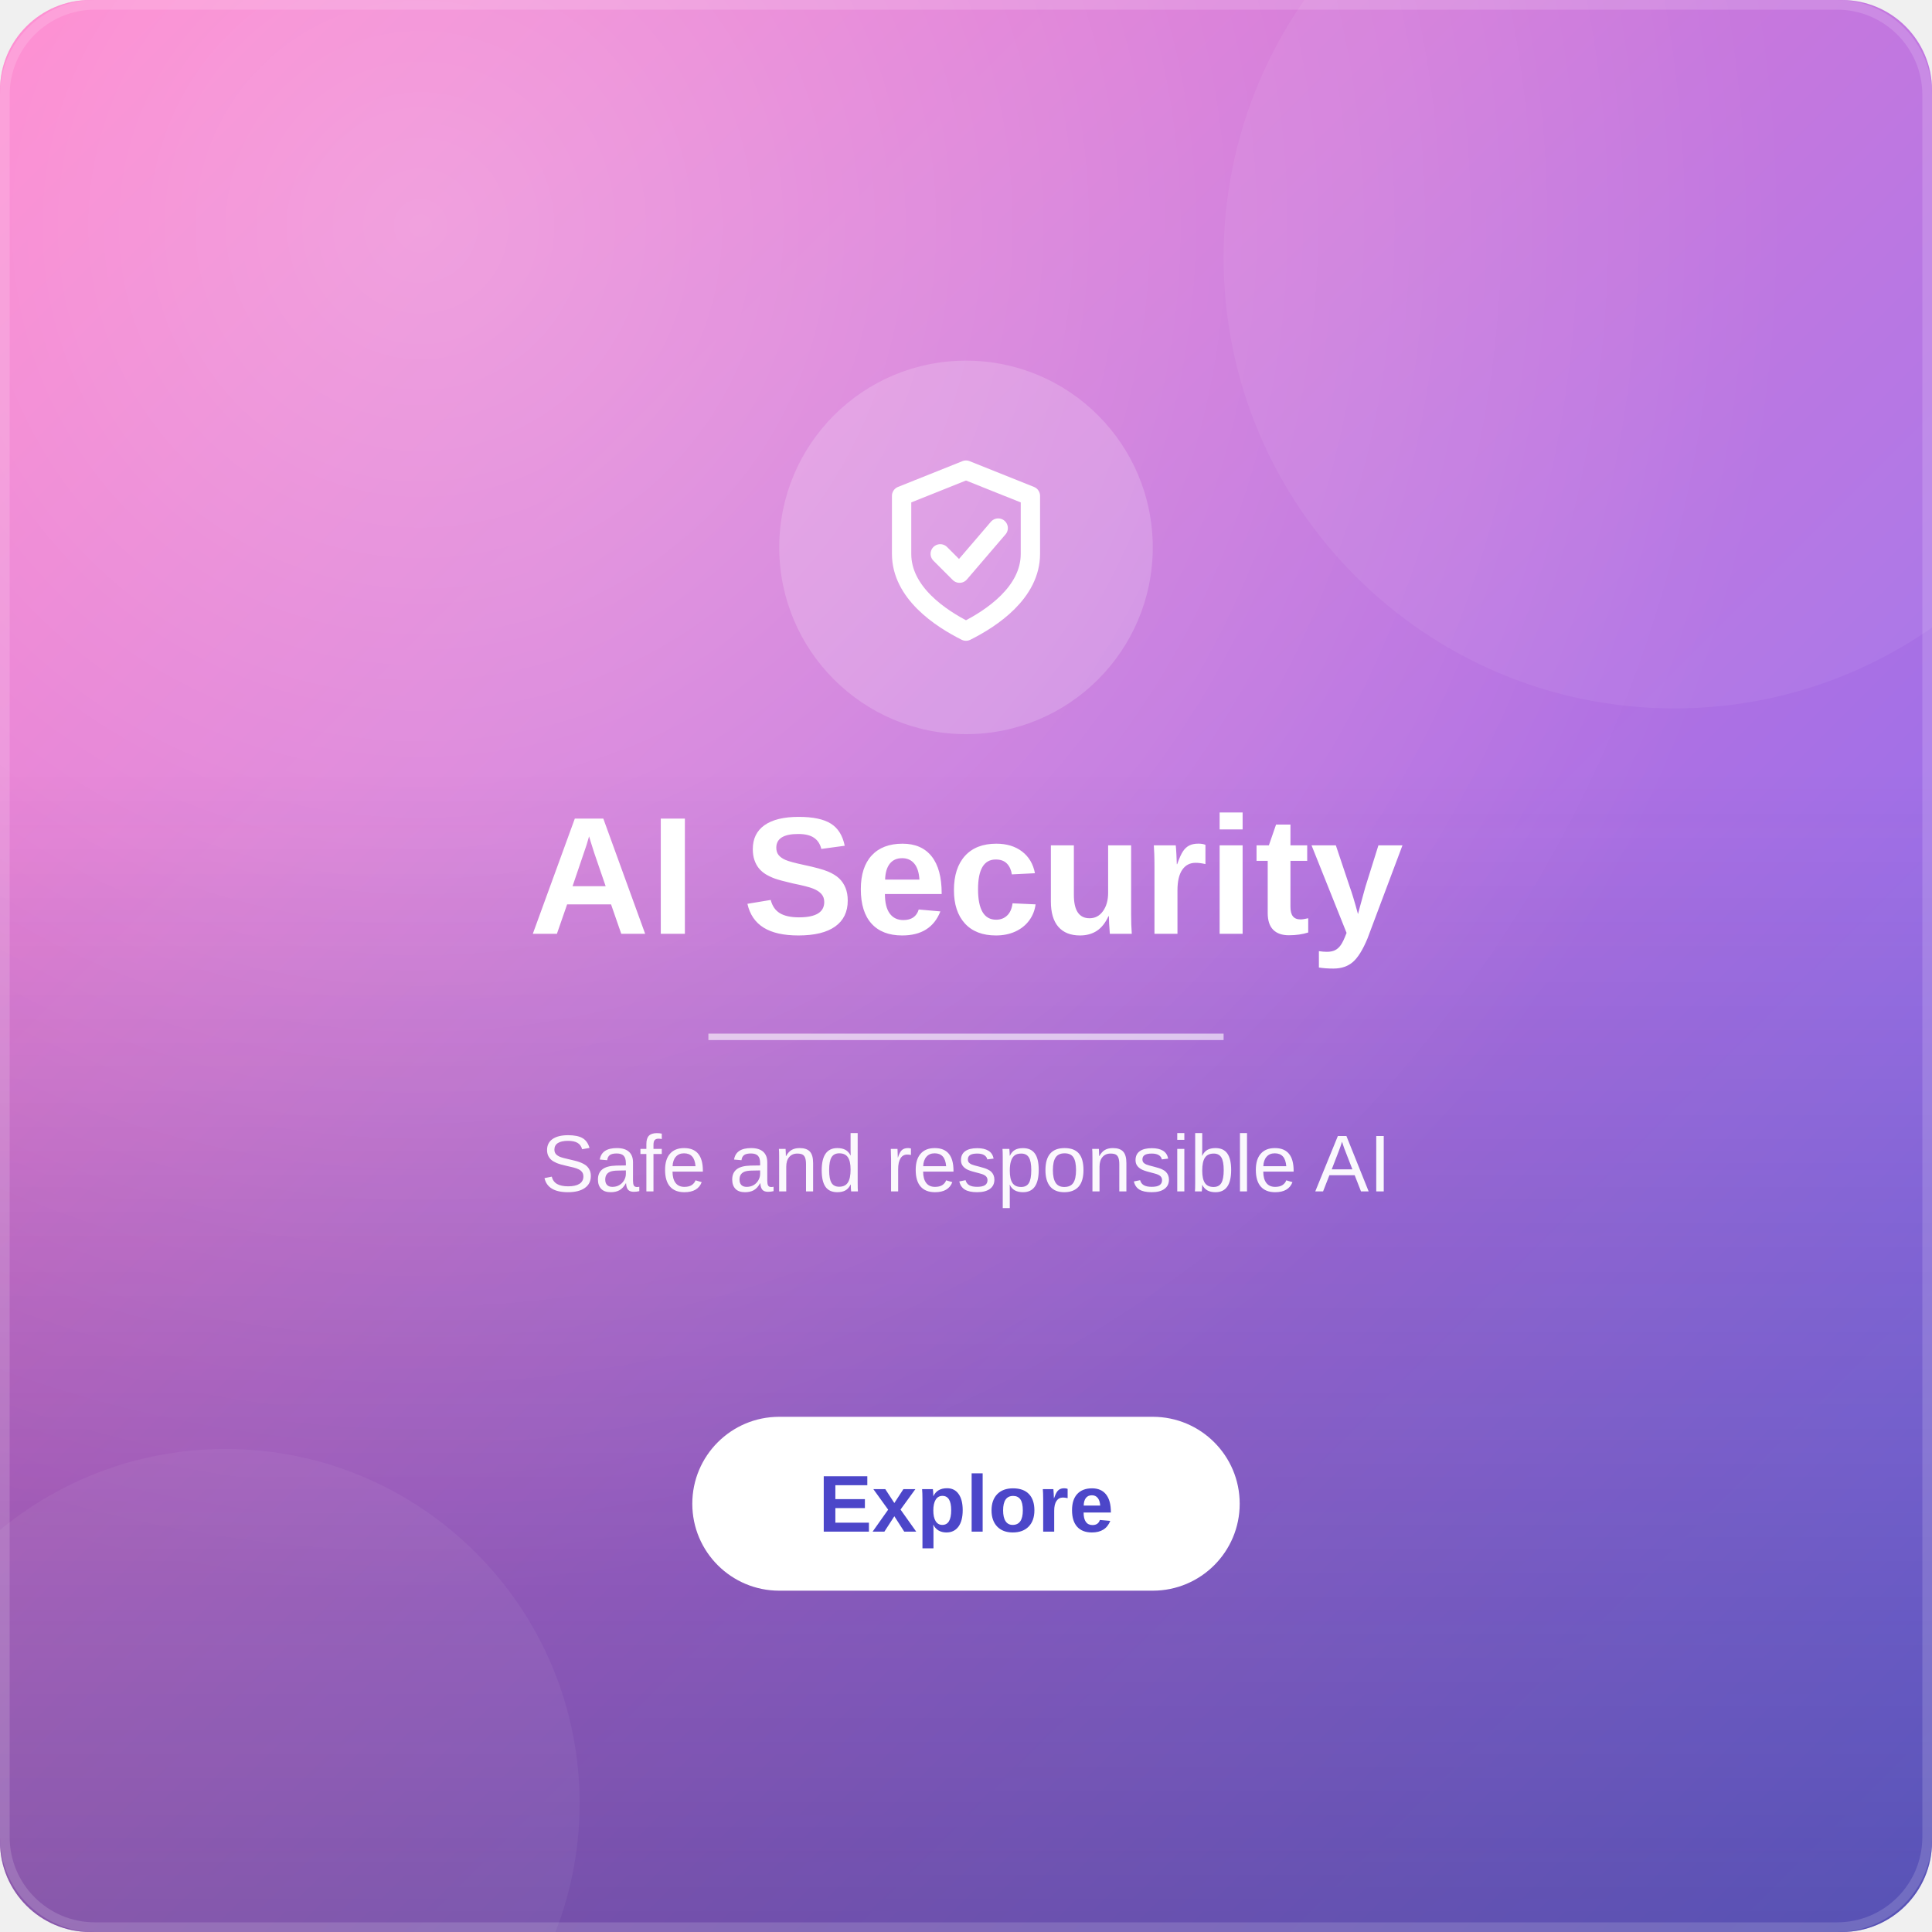
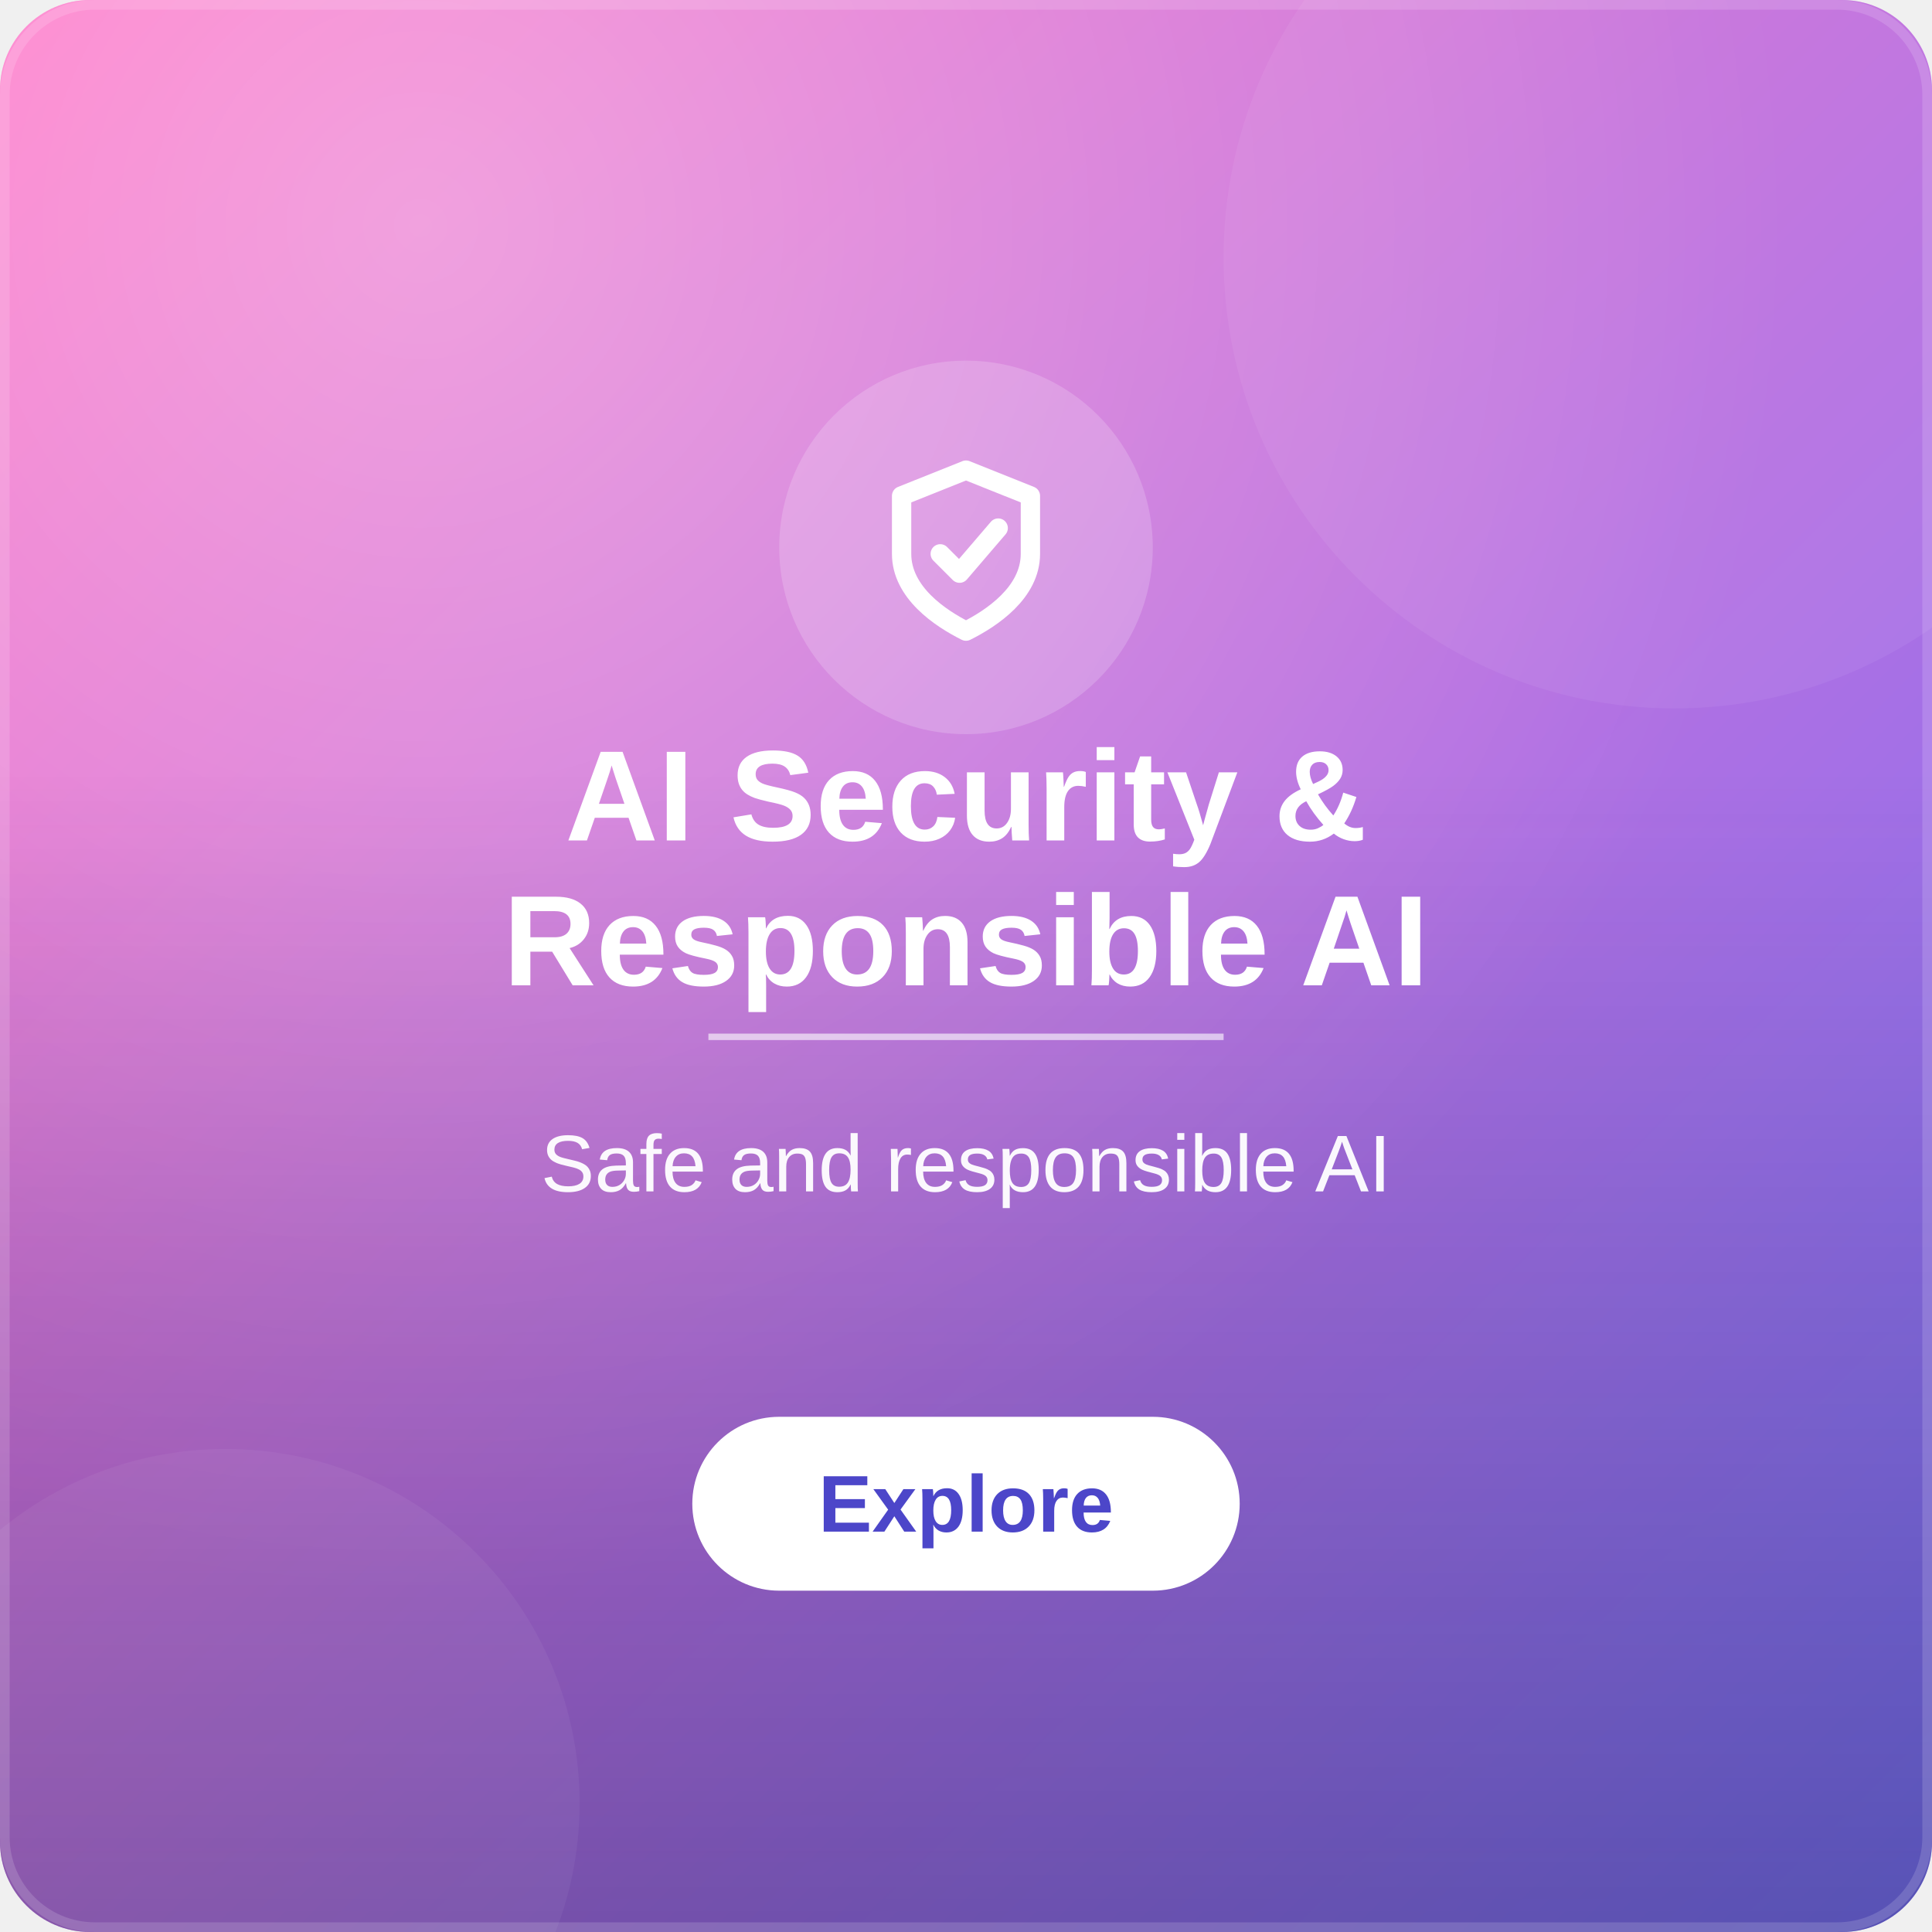
<svg xmlns="http://www.w3.org/2000/svg" width="600" height="600" viewBox="0 0 600 600">
  <defs>
    <linearGradient id="bgGradient" x1="0%" y1="0%" x2="100%" y2="100%">
      <stop offset="0%" stop-color="#ff6ec4" />
      <stop offset="55%" stop-color="#b76fe0" />
      <stop offset="100%" stop-color="#7873f5" />
    </linearGradient>
    <radialGradient id="bgGlow" cx="22%" cy="12%" r="70%">
      <stop offset="0%" stop-color="#FFFFFF" stop-opacity="0.35" />
      <stop offset="100%" stop-color="#FFFFFF" stop-opacity="0" />
    </radialGradient>
    <linearGradient id="bgScrim" x1="0" y1="0" x2="0" y2="1">
      <stop offset="40%" stop-color="#1e1b4b" stop-opacity="0" />
      <stop offset="100%" stop-color="#1e1b4b" stop-opacity="0.38" />
    </linearGradient>
    <clipPath id="cardClip">
      <rect x="0" y="0" width="600" height="600" rx="28" ry="28" />
    </clipPath>
  </defs>
  <g clip-path="url(#cardClip)">
    <g class="card-bg">
      <rect width="600" height="600" fill="url(#bgGradient)" />
      <rect width="600" height="600" fill="url(#bgGlow)" />
      <rect width="600" height="600" fill="url(#bgScrim)" />
      <circle cx="520" cy="80" r="140" fill="#FFFFFF" opacity="0.06" />
      <circle cx="70" cy="560" r="110" fill="#FFFFFF" opacity="0.05" />
    </g>
    <circle cx="300" cy="170" r="58" fill="#FFFFFF" opacity="0.18" />
    <g transform="translate(300,170)">
      <g fill="none" stroke="#FFFFFF" stroke-width="6" stroke-linecap="round" stroke-linejoin="round">
        <path d="M0 -24 L20 -16 V2 C20 14 8 22 0 26 C-8 22 -20 14 -20 2 V-16 Z" />
        <path d="M-8 2 L-2 8 L10 -6" />
      </g>
    </g>
-     <text x="300" y="290" text-anchor="middle" font-family="Arial, Helvetica, sans-serif" font-weight="800" font-size="52" fill="#FFFFFF">AI Security</text>
+     <text x="300" y="261" text-anchor="middle" font-family="Arial, Helvetica, sans-serif" font-weight="800" fill="#FFFFFF" font-size="40">AI Security &amp;</text>
+     <text x="300" y="306" text-anchor="middle" font-family="Arial, Helvetica, sans-serif" font-weight="800" fill="#FFFFFF" font-size="40">Responsible AI</text>
    <line x1="220" y1="322" x2="380" y2="322" stroke="#FFFFFF" stroke-width="2" opacity="0.6" />
    <text x="300" y="370" text-anchor="middle" font-family="Arial, Helvetica, sans-serif" font-weight="400" font-size="25" fill="#FFFFFF" opacity="0.95">Safe and responsible AI</text>
    <rect x="215" y="440" width="170" height="54" rx="27" ry="27" fill="#FFFFFF" />
    <text x="300" y="467" text-anchor="middle" dominant-baseline="central" font-family="Arial, Helvetica, sans-serif" font-weight="700" font-size="25" fill="#4c46c9">Explore</text>
  </g>
  <rect x="1.5" y="1.5" width="597" height="597" rx="28" ry="28" fill="none" stroke="#FFFFFF" stroke-opacity="0.15" stroke-width="3" />
</svg>
